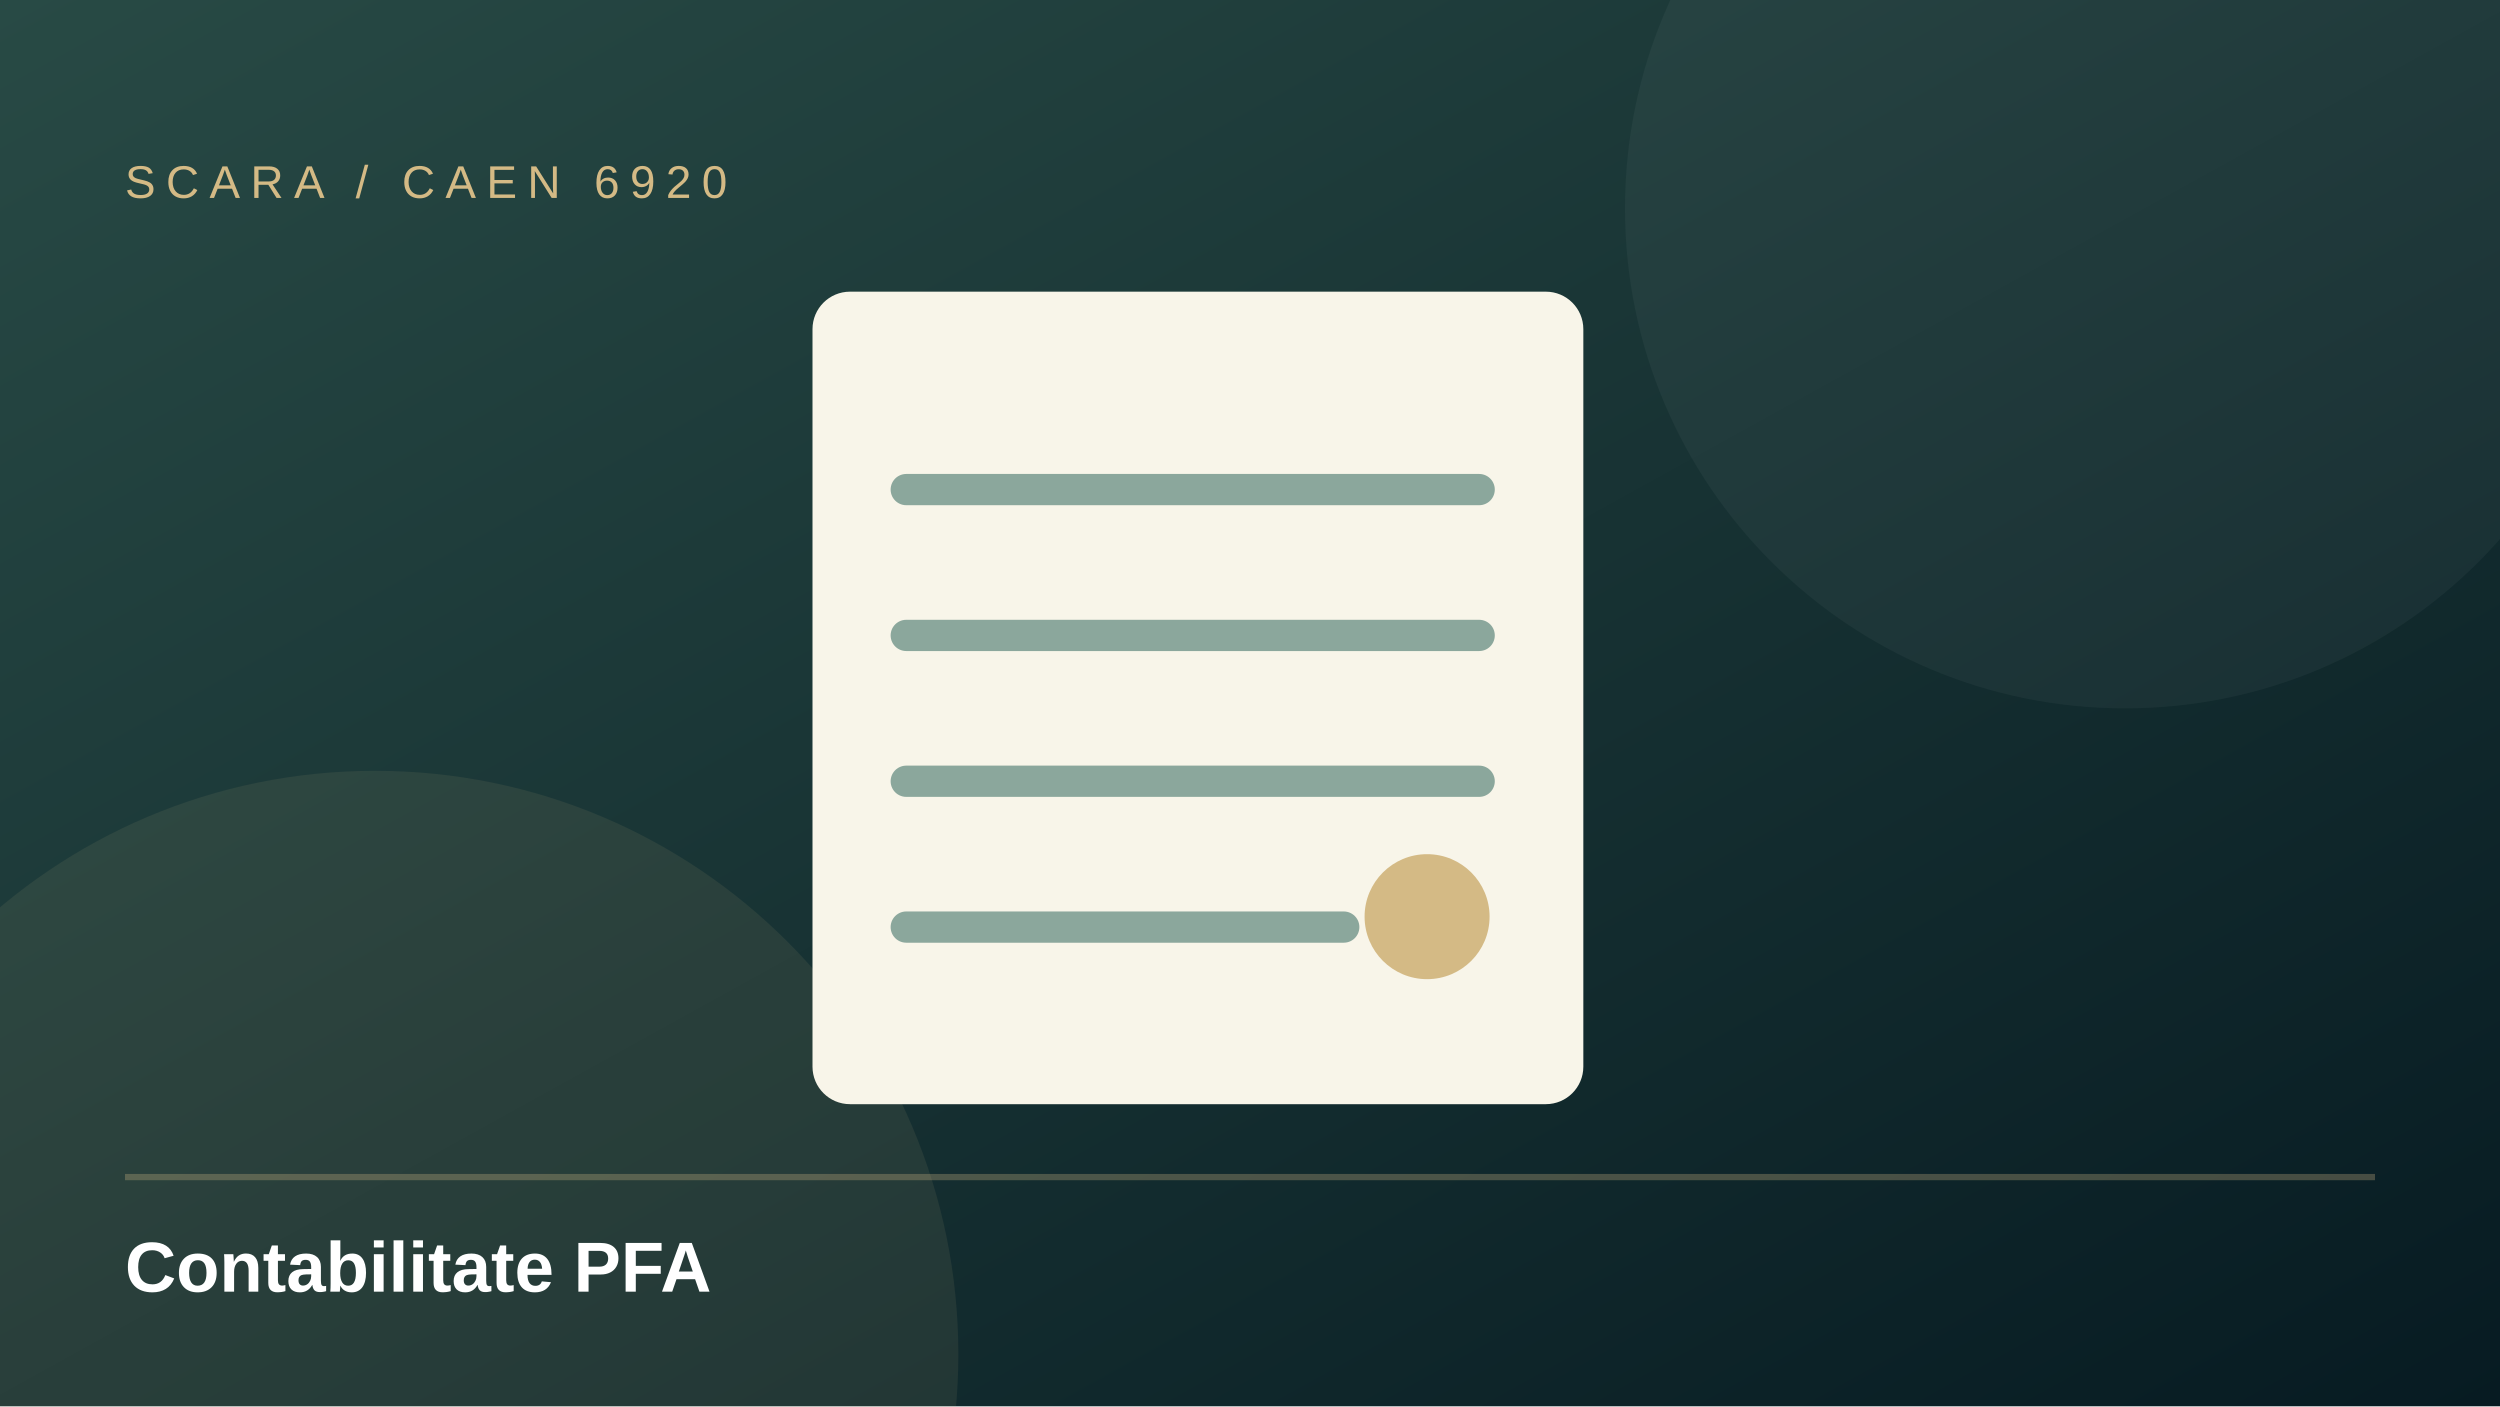
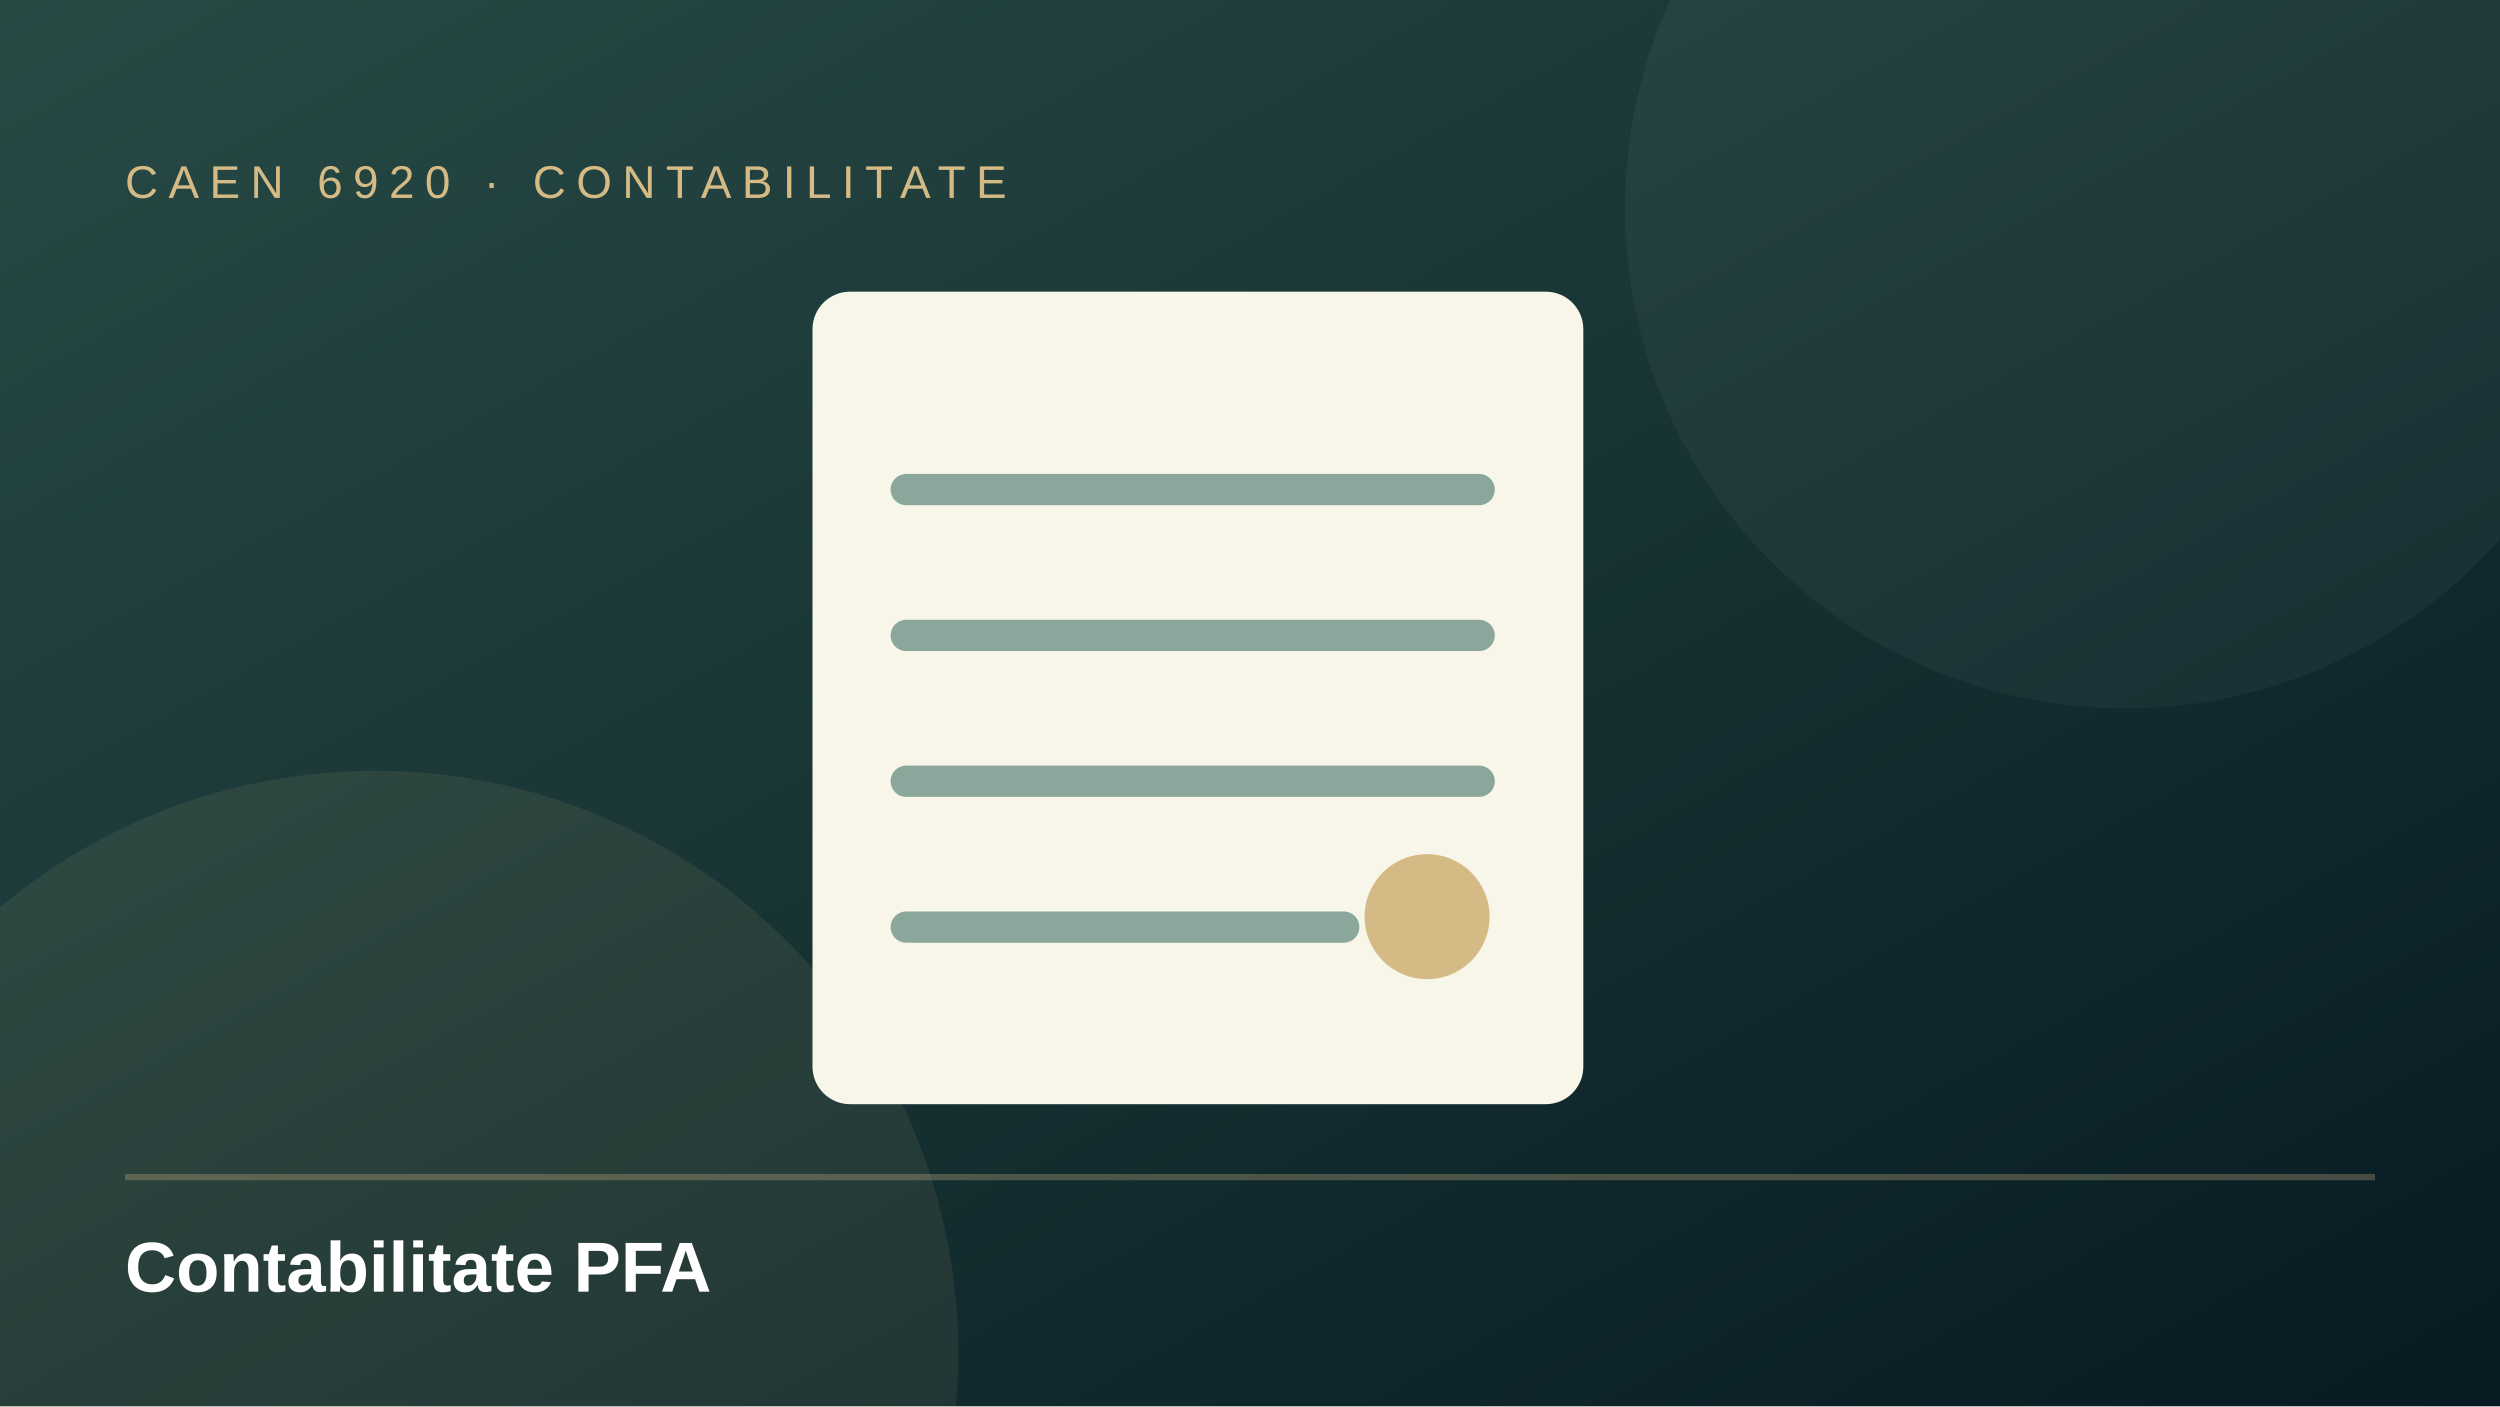
<svg xmlns="http://www.w3.org/2000/svg" viewBox="0 0 1200 675" role="img" aria-labelledby="title">
  <defs>
    <linearGradient id="g" x2="1" y2="1">
      <stop stop-color="#284a45" />
      <stop offset="1" stop-color="#071b22" />
    </linearGradient>
  </defs>
  <rect width="1200" height="675" fill="url(#g)" />
  <circle cx="1020" cy="100" r="240" fill="#ffffff" opacity=".04" />
  <circle cx="180" cy="650" r="280" fill="#d4ba85" opacity=".09" />
  <path d="M60 565h1080" stroke="#d4ba85" opacity=".3" stroke-width="3" />
  <rect x="390" y="140" width="370" height="390" rx="18" fill="#f8f5e9" />
  <path d="M435 235h275M435 305h275M435 375h275M435 445h210" stroke="#8ba79c" stroke-width="15" stroke-linecap="round" />
  <circle cx="685" cy="440" r="30" fill="#d4ba85" />
-   <text x="60" y="95" fill="#d4ba85" font-family="Arial,sans-serif" font-size="22" letter-spacing="5">SCARA / CAEN 6920</text>
+   <text x="60" y="95" fill="#d4ba85" font-family="Arial,sans-serif" font-size="22" letter-spacing="5">CAEN 6920 · CONTABILITATE</text>
  <text x="60" y="620" fill="#fff" font-family="Arial,sans-serif" font-size="34" font-weight="bold">Contabilitate PFA</text>
</svg>
